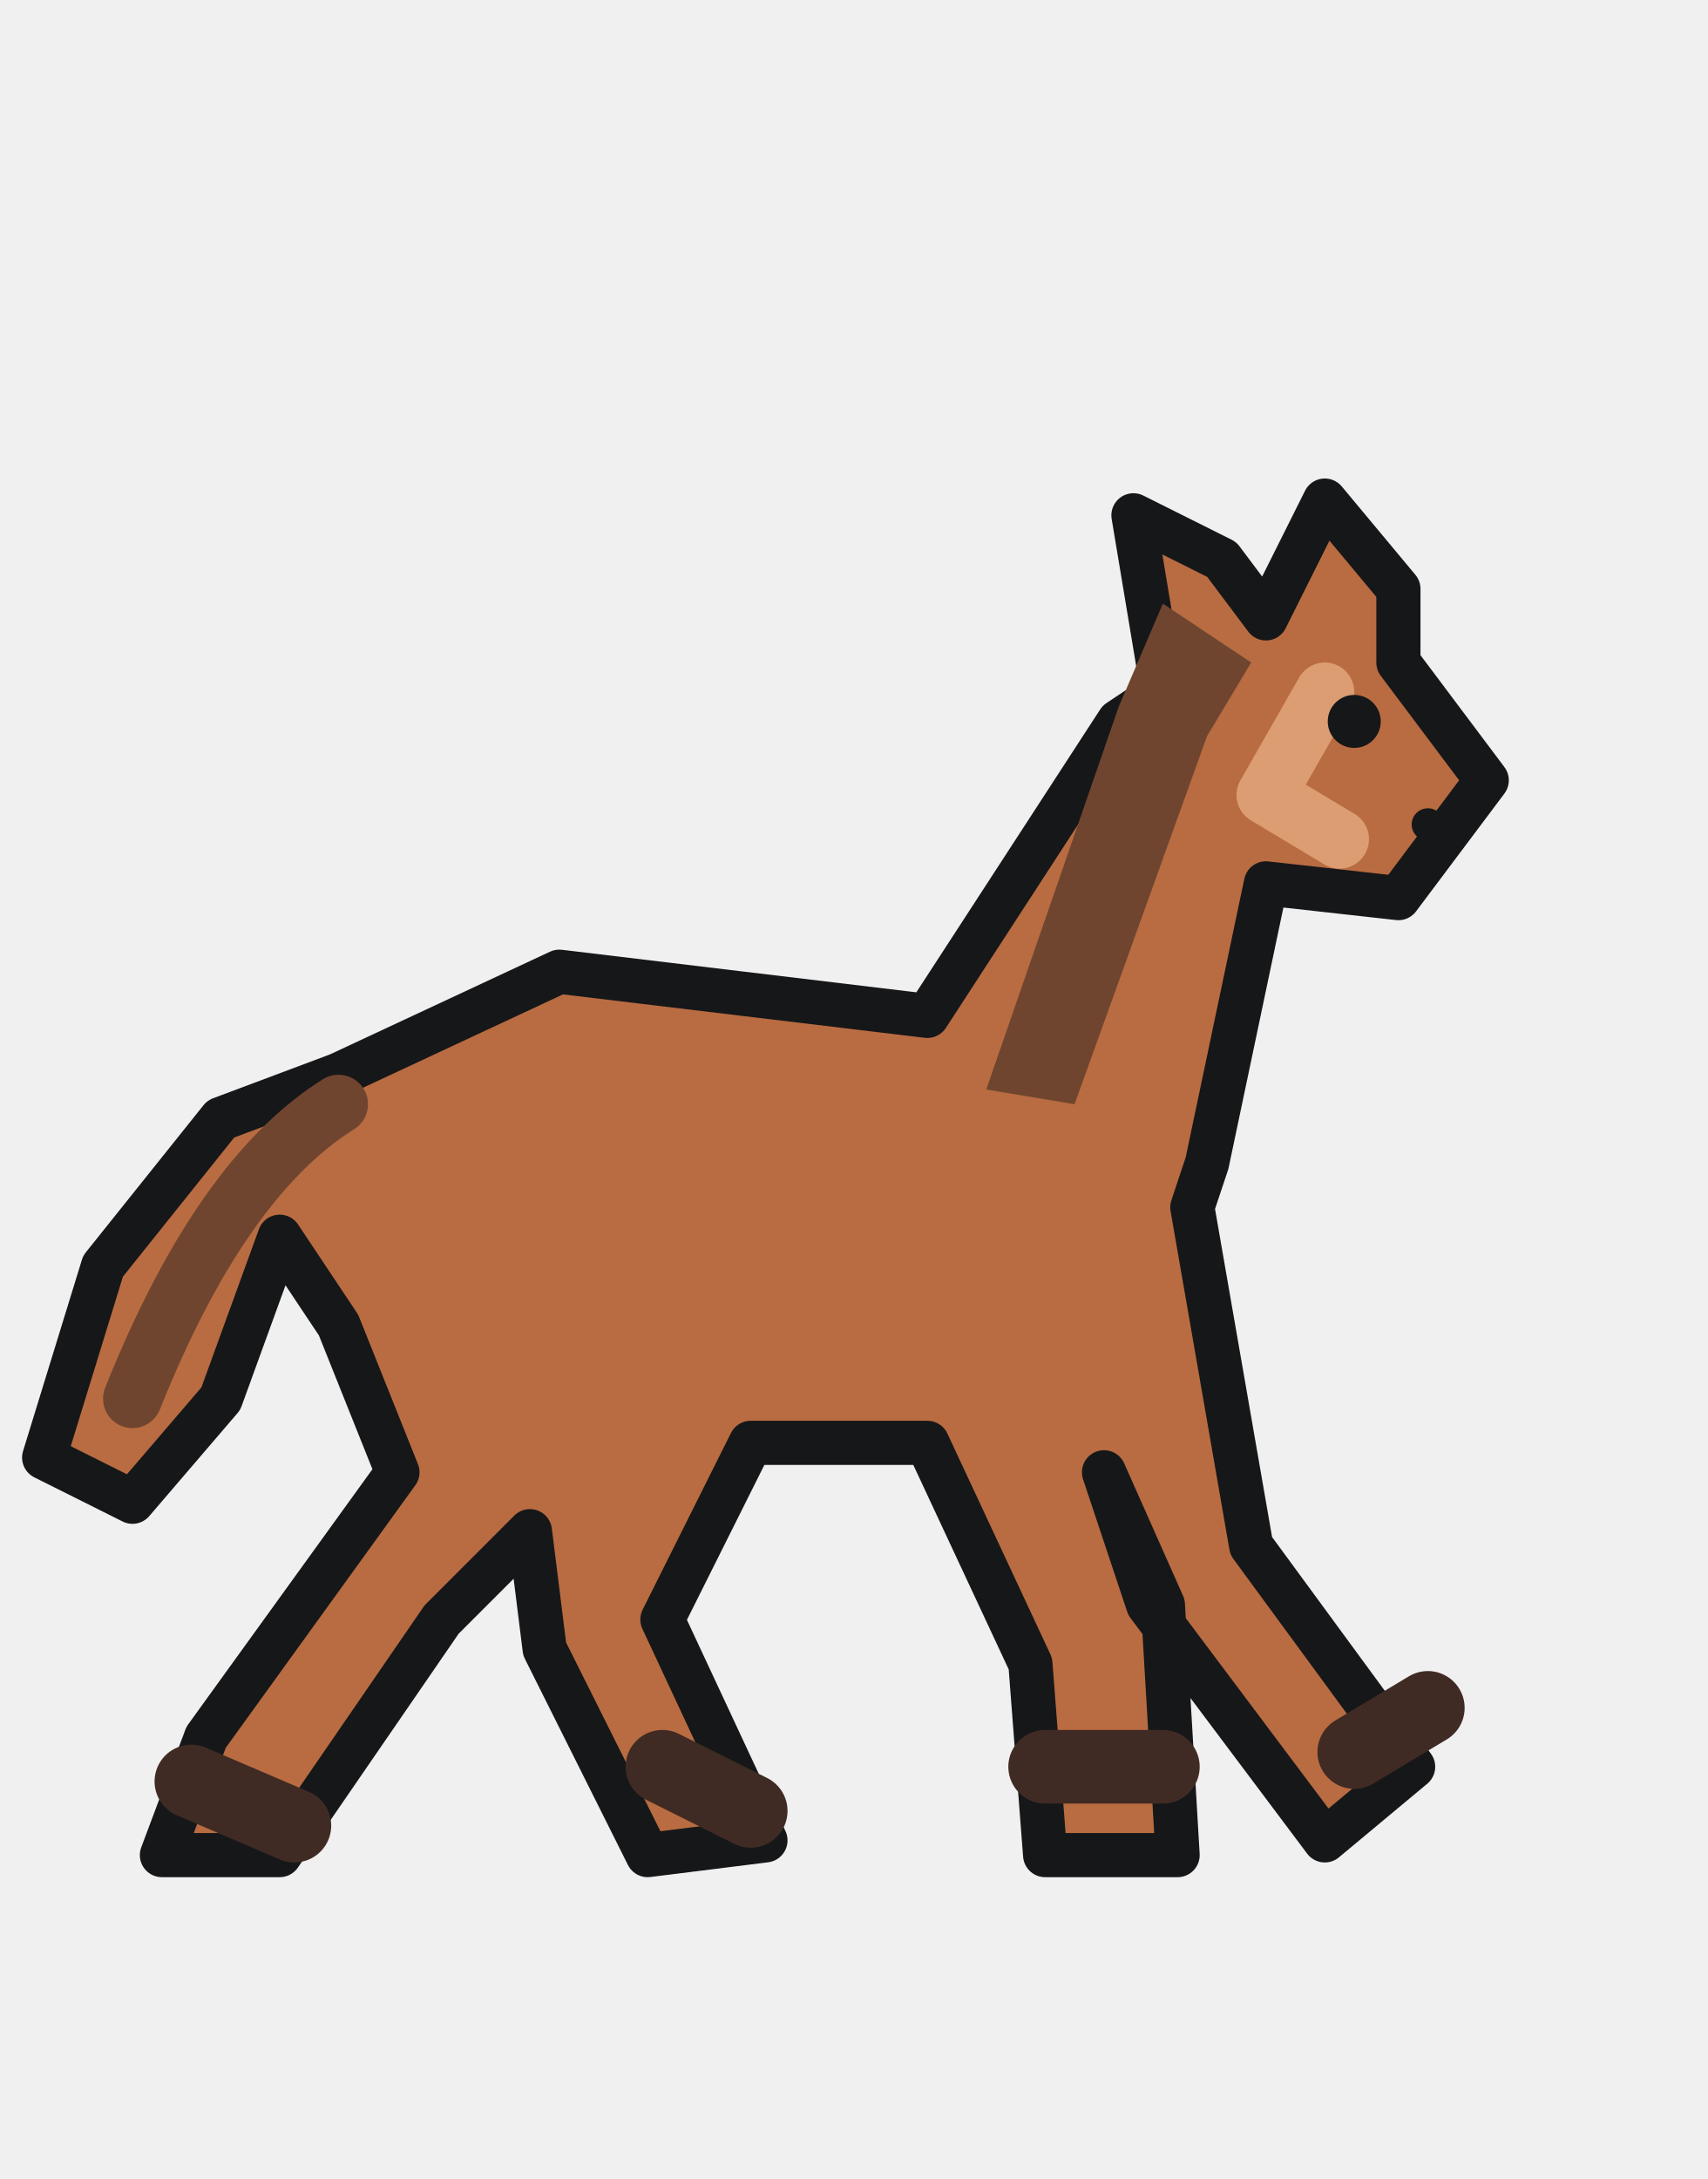
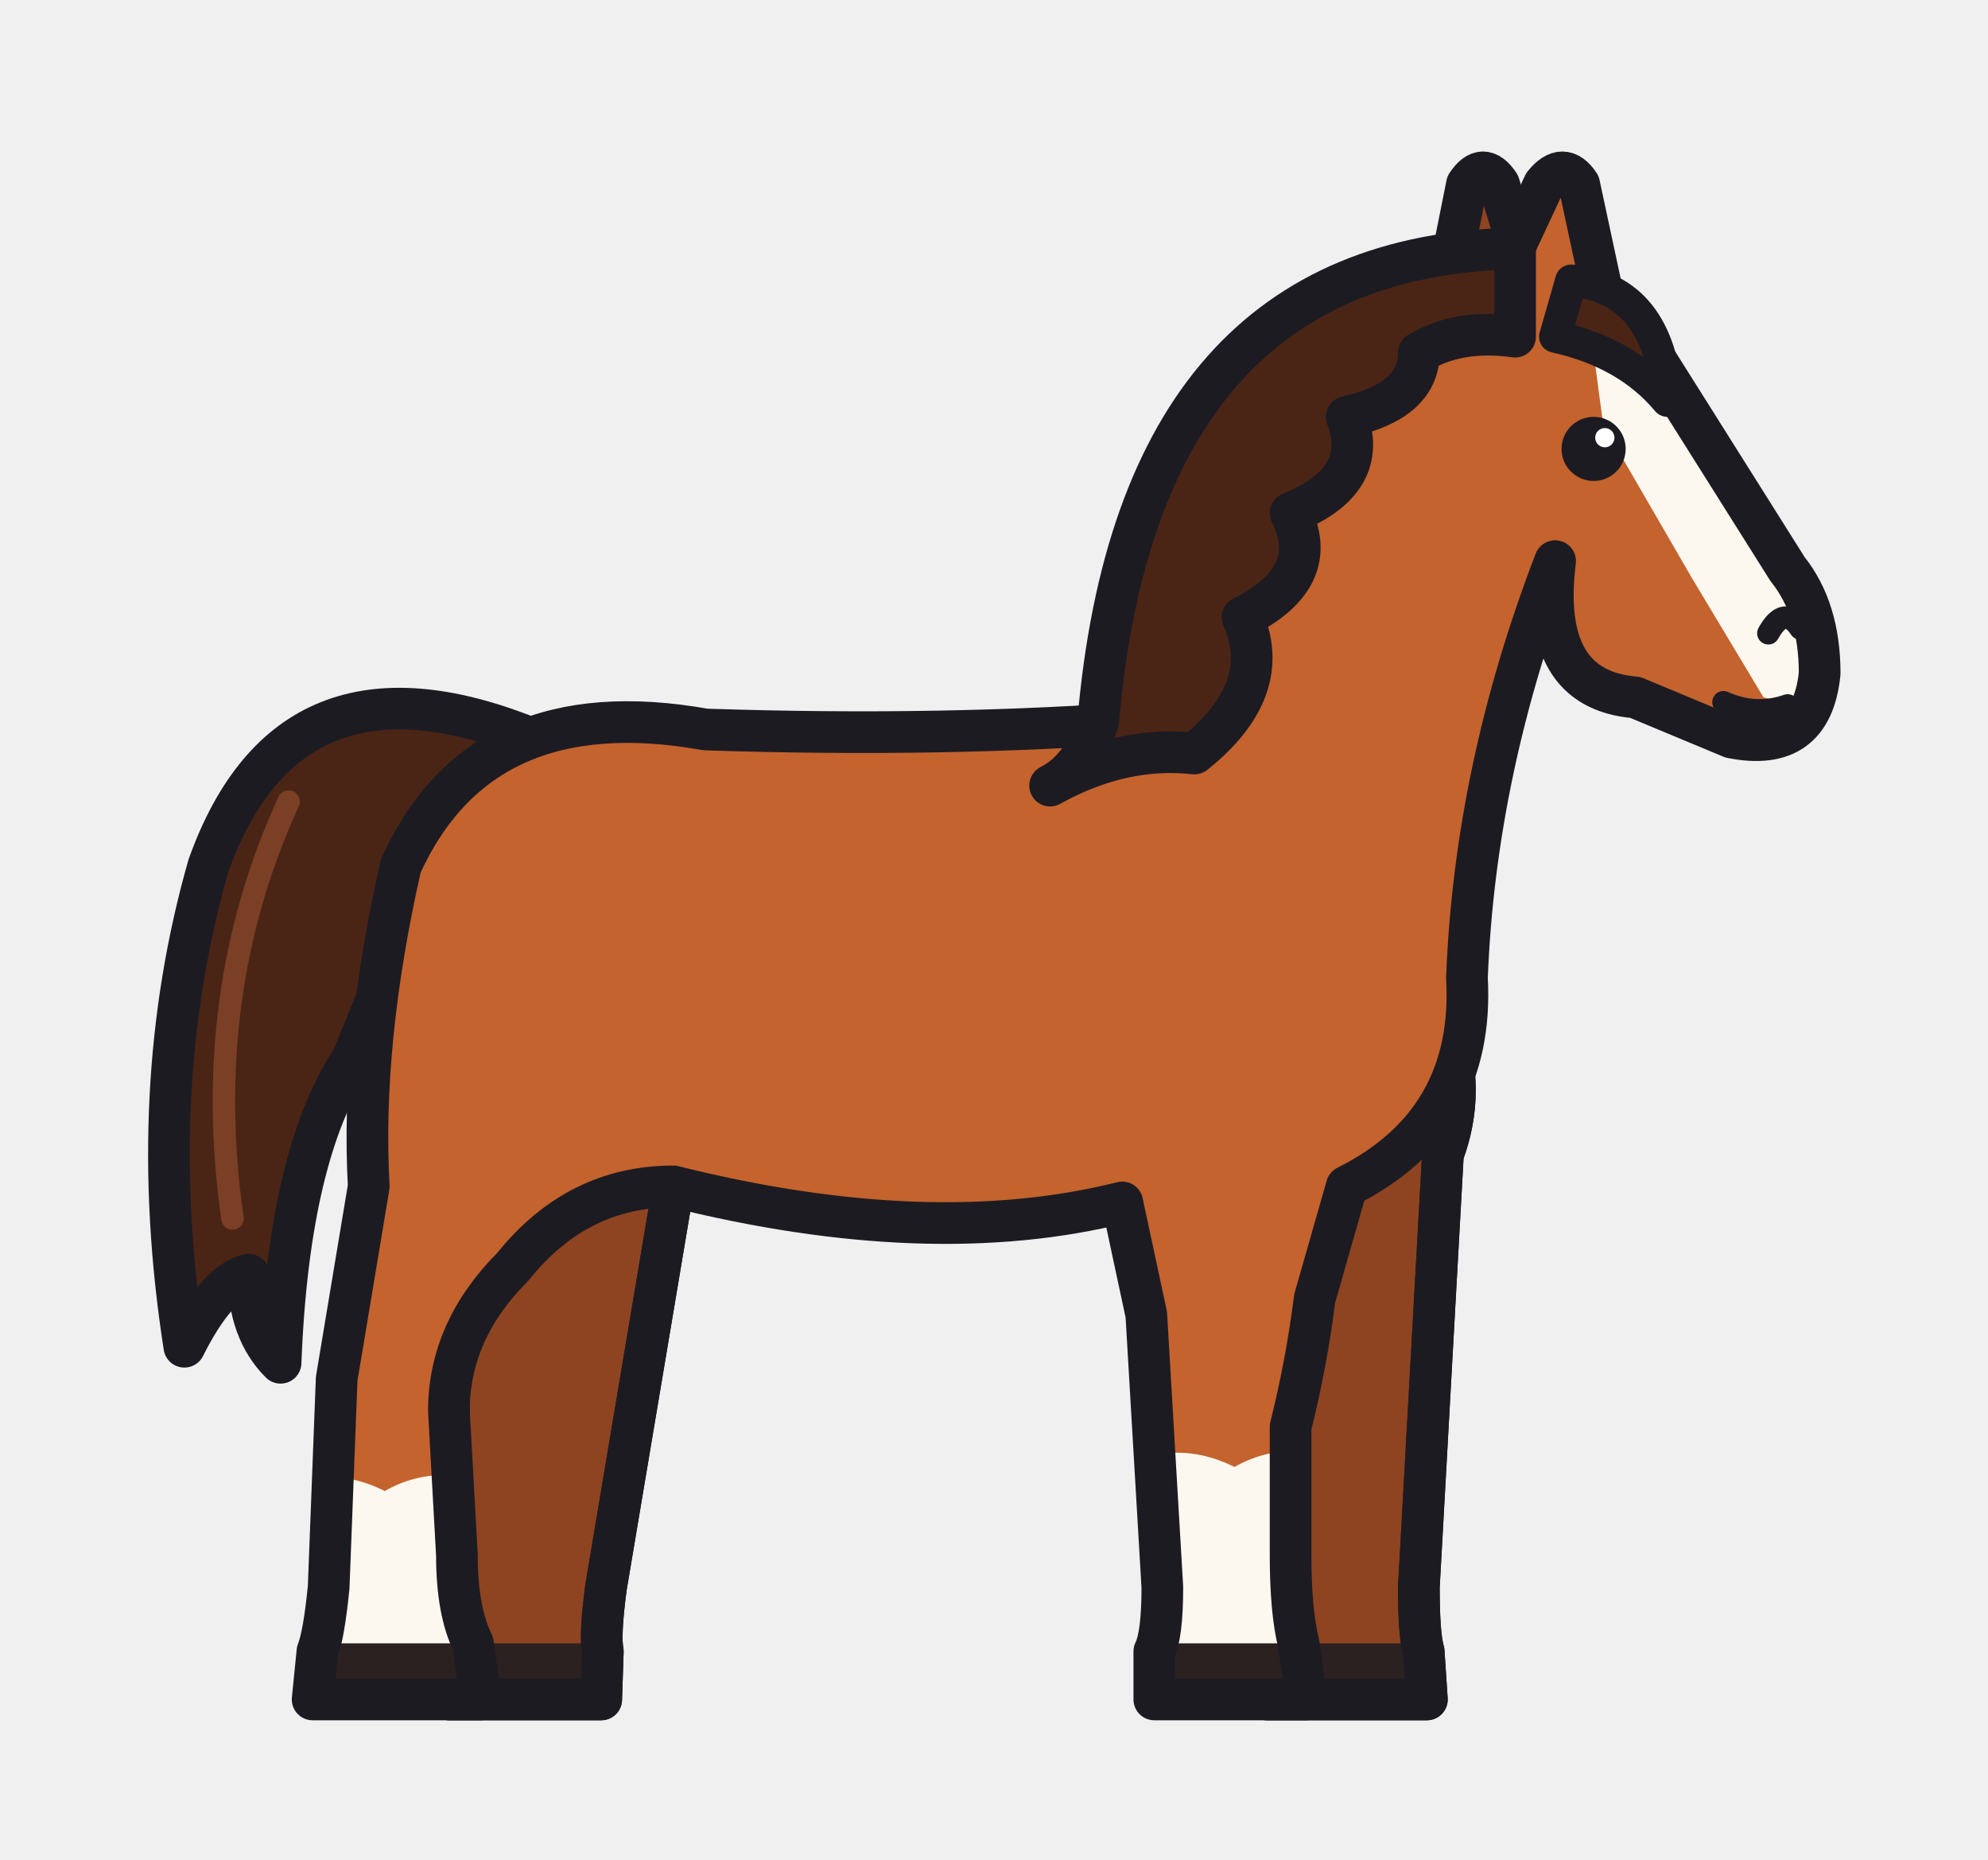
- <svg xmlns="http://www.w3.org/2000/svg" viewBox="-58 -82 116 148" role="img" aria-label="horse toy cutout">
+ <svg xmlns="http://www.w3.org/2000/svg" viewBox="-66 -62 124 116" width="372" height="348" role="img" aria-label="Horse toy cutout">
  <g>
-     <defs>
-       <clipPath id="clip-horse">
-         <path d="M-35-9-20-16 5-13 18-33 21-35 19-47 25-44 28-40 32-48 37-42 37-37 43-29 37-21 28-22 24-3 23 0 27 23 38 38 32 43 20 27 17 18 21 27 22 44 13 44 12 31 5 16-7 16-13 28-6 43-14 44-21 30-22 22-28 28-39 44-47 44-44 36-31 18-35 8-39 2-43 13-49 20-55 17-51 4-43-6Z" />
-       </clipPath>
-     </defs>
-     <g stroke-linecap="round" stroke-linejoin="round">
-       <path d="M-35-9-20-16 5-13 18-33 21-35 19-47 25-44 28-40 32-48 37-42 37-37 43-29 37-21 28-22 24-3 23 0 27 23 38 38 32 43 20 27 17 18 21 27 22 44 13 44 12 31 5 16-7 16-13 28-6 43-14 44-21 30-22 22-28 28-39 44-47 44-44 36-31 18-35 8-39 2-43 13-49 20-55 17-51 4-43-6Z" fill="#b96c41" stroke="#161719" stroke-width="3" />
-       <path d="M18-34 21-41 27-37 24-32 15-7 9-8Z" fill="#70452f" />
-       <path d="M-35-7Q-43-2-49 13" fill="none" stroke="#70452f" stroke-width="4" />
-       <path d="m-45 39 7 3m25-4 6 3m20-3h8m13-1 5-3" stroke="#402b24" stroke-width="5" />
-       <path d="M32-35 28-28 33-25" fill="none" stroke="#db9d71" stroke-width="4" />
-       <circle cx="34" cy="-33" r="1.8" fill="#161719" />
-       <circle cx="39" cy="-26" r="1.1" fill="#161719" />
+     <g>
+       <defs>
+         <clipPath id="horse-clip">
+           <path d="M6-17Q-7-16-22-16.5Q-36-19-41-8Q-43.5 3-43 12L-45 24-45.5 37Q-45.8 40-46.2 41L-46.5 44H-36L-36.5 40.5Q-37.5 38.5-37.5 35L-38 26Q-38 21-34 17Q-30 12-24 12Q-8 16 4 13L5.5 20 6.5 37Q6.5 40 6 41V44H15.5L15 40.5Q14.5 38.5 14.5 35V27Q15.5 23 16 19L18 12Q26 8 25.5-1Q26-14 31-27Q30-19 36-18.5L42-16Q47-15 47.5-20Q47.5-24 45.5-26.5L37-40 34-43.5 32.5-50.5Q31.5-52 30.3-50.5L27.5-44.5 25-44Q8-42 6-17Z" />
+         </clipPath>
+         <clipPath id="horse-far-clip">
+           <path d="M-37 6-22 8Q-23.5 9-24 12L-28.2 37Q-28.6 40-28.4 41L-28.5 44H-38V26Q-39 16-37 6Z" />
+           <path d="M14 2H24Q25.5 6 24 10L22.5 37Q22.5 40 22.8 41L23 44H13V26Q12 14 14 2Z" />
+         </clipPath>
+       </defs>
+       <g stroke="#1d1b22" stroke-width="2.6" stroke-linejoin="round" stroke-linecap="round">
+         <path d="M29.5-44 27.5-50.5Q26.5-52 25.5-50.5L24-43Z" fill="#8e4421" />
+         <path d="M-33-16Q-48-22-53-8Q-57 6-54.5 22Q-52.5 18-50.5 17.5Q-50.5 21-48.5 23Q-48 10-44 4Q-42-1-39-8Z" fill="#4a2516" />
+         <path d="M-37 6-22 8Q-23.5 9-24 12L-28.2 37Q-28.6 40-28.4 41L-28.5 44H-38V26Q-39 16-37 6Z" fill="#8e4421" />
+         <path d="M14 2H24Q25.5 6 24 10L22.5 37Q22.5 40 22.8 41L23 44H13V26Q12 14 14 2Z" fill="#8e4421" />
+         <path clip-path="url(#horse-far-clip)" d="M-40 40.5H35V46H-40Z" fill="#2b2120" stroke="none" />
+         <path d="M-37 6-22 8Q-23.5 9-24 12L-28.2 37Q-28.6 40-28.4 41L-28.5 44H-38V26Q-39 16-37 6Z" fill="none" />
+         <path d="M14 2H24Q25.5 6 24 10L22.5 37Q22.5 40 22.8 41L23 44H13V26Q12 14 14 2Z" fill="none" />
+         <path d="M6-17Q-7-16-22-16.5Q-36-19-41-8Q-43.5 3-43 12L-45 24-45.5 37Q-45.8 40-46.2 41L-46.5 44H-36L-36.5 40.5Q-37.5 38.5-37.5 35L-38 26Q-38 21-34 17Q-30 12-24 12Q-8 16 4 13L5.5 20 6.5 37Q6.5 40 6 41V44H15.5L15 40.5Q14.5 38.5 14.5 35V27Q15.5 23 16 19L18 12Q26 8 25.5-1Q26-14 31-27Q30-19 36-18.5L42-16Q47-15 47.5-20Q47.5-24 45.5-26.5L37-40 34-43.5 32.5-50.5Q31.5-52 30.3-50.5L27.5-44.5 25-44Q8-42 6-17Z" fill="#c4632e" stroke="none" />
+         <g clip-path="url(#horse-clip)" stroke="none">
+           <path d="M-50 31.5Q-46 29-42 31Q-38.5 29-34 31V41H-50ZM3 30Q7 27.5 11 29.5Q14.5 27.5 19 29.5V41H3Z" fill="#fdf8ef" />
+           <path d="M-50 40.5H20V46H-50Z" fill="#2b2120" />
+           <path d="M33-43 37.5-39.5 44-29 50-21 50-17 44-18.5 39.5-26 34-35.5Z" fill="#fdf8ef" />
+         </g>
+         <path d="M6-17Q-7-16-22-16.5Q-36-19-41-8Q-43.5 3-43 12L-45 24-45.5 37Q-45.8 40-46.2 41L-46.5 44H-36L-36.5 40.5Q-37.5 38.5-37.5 35L-38 26Q-38 21-34 17Q-30 12-24 12Q-8 16 4 13L5.5 20 6.5 37Q6.5 40 6 41V44H15.5L15 40.5Q14.5 38.5 14.5 35V27Q15.5 23 16 19L18 12Q26 8 25.5-1Q26-14 31-27Q30-19 36-18.5L42-16Q47-15 47.5-20Q47.5-24 45.5-26.5L37-40 34-43.5 32.5-50.5Q31.5-52 30.3-50.5L27.5-44.5 25-44Q8-42 6-17Z" fill="none" />
+         <path d="M28.5-46.5Q5-46 2.5-17Q1.5-14-0.5-13Q4-15.5 8.5-15Q13.5-19 11.5-23.5Q16.5-26 14.5-30Q19.5-32 18-36Q22.5-37 22.5-40Q25-41.5 28.5-41Z" fill="#4a2516" />
+         <path d="M32-44.5Q37.5-44 38-37Q35.5-40 31-41Z" fill="#4a2516" stroke-width="2" />
+         <g fill="none" stroke-width="1.4">
+           <path d="M-48-12Q-53.5 0-51.5 14" stroke="#7a3f24" />
+           <path d="M44.3-22.5Q45.3-24.3 46.3-22.8" />
+           <path d="M41.5-18.2Q43.5-17.3 45.5-18" />
+         </g>
+         <circle cx="33.4" cy="-34" r="2" fill="#1d1b22" stroke="none" />
+         <circle cx="34.1" cy="-34.7" r=".6" fill="#fff" stroke="none" />
+       </g>
    </g>
  </g>
</svg>
